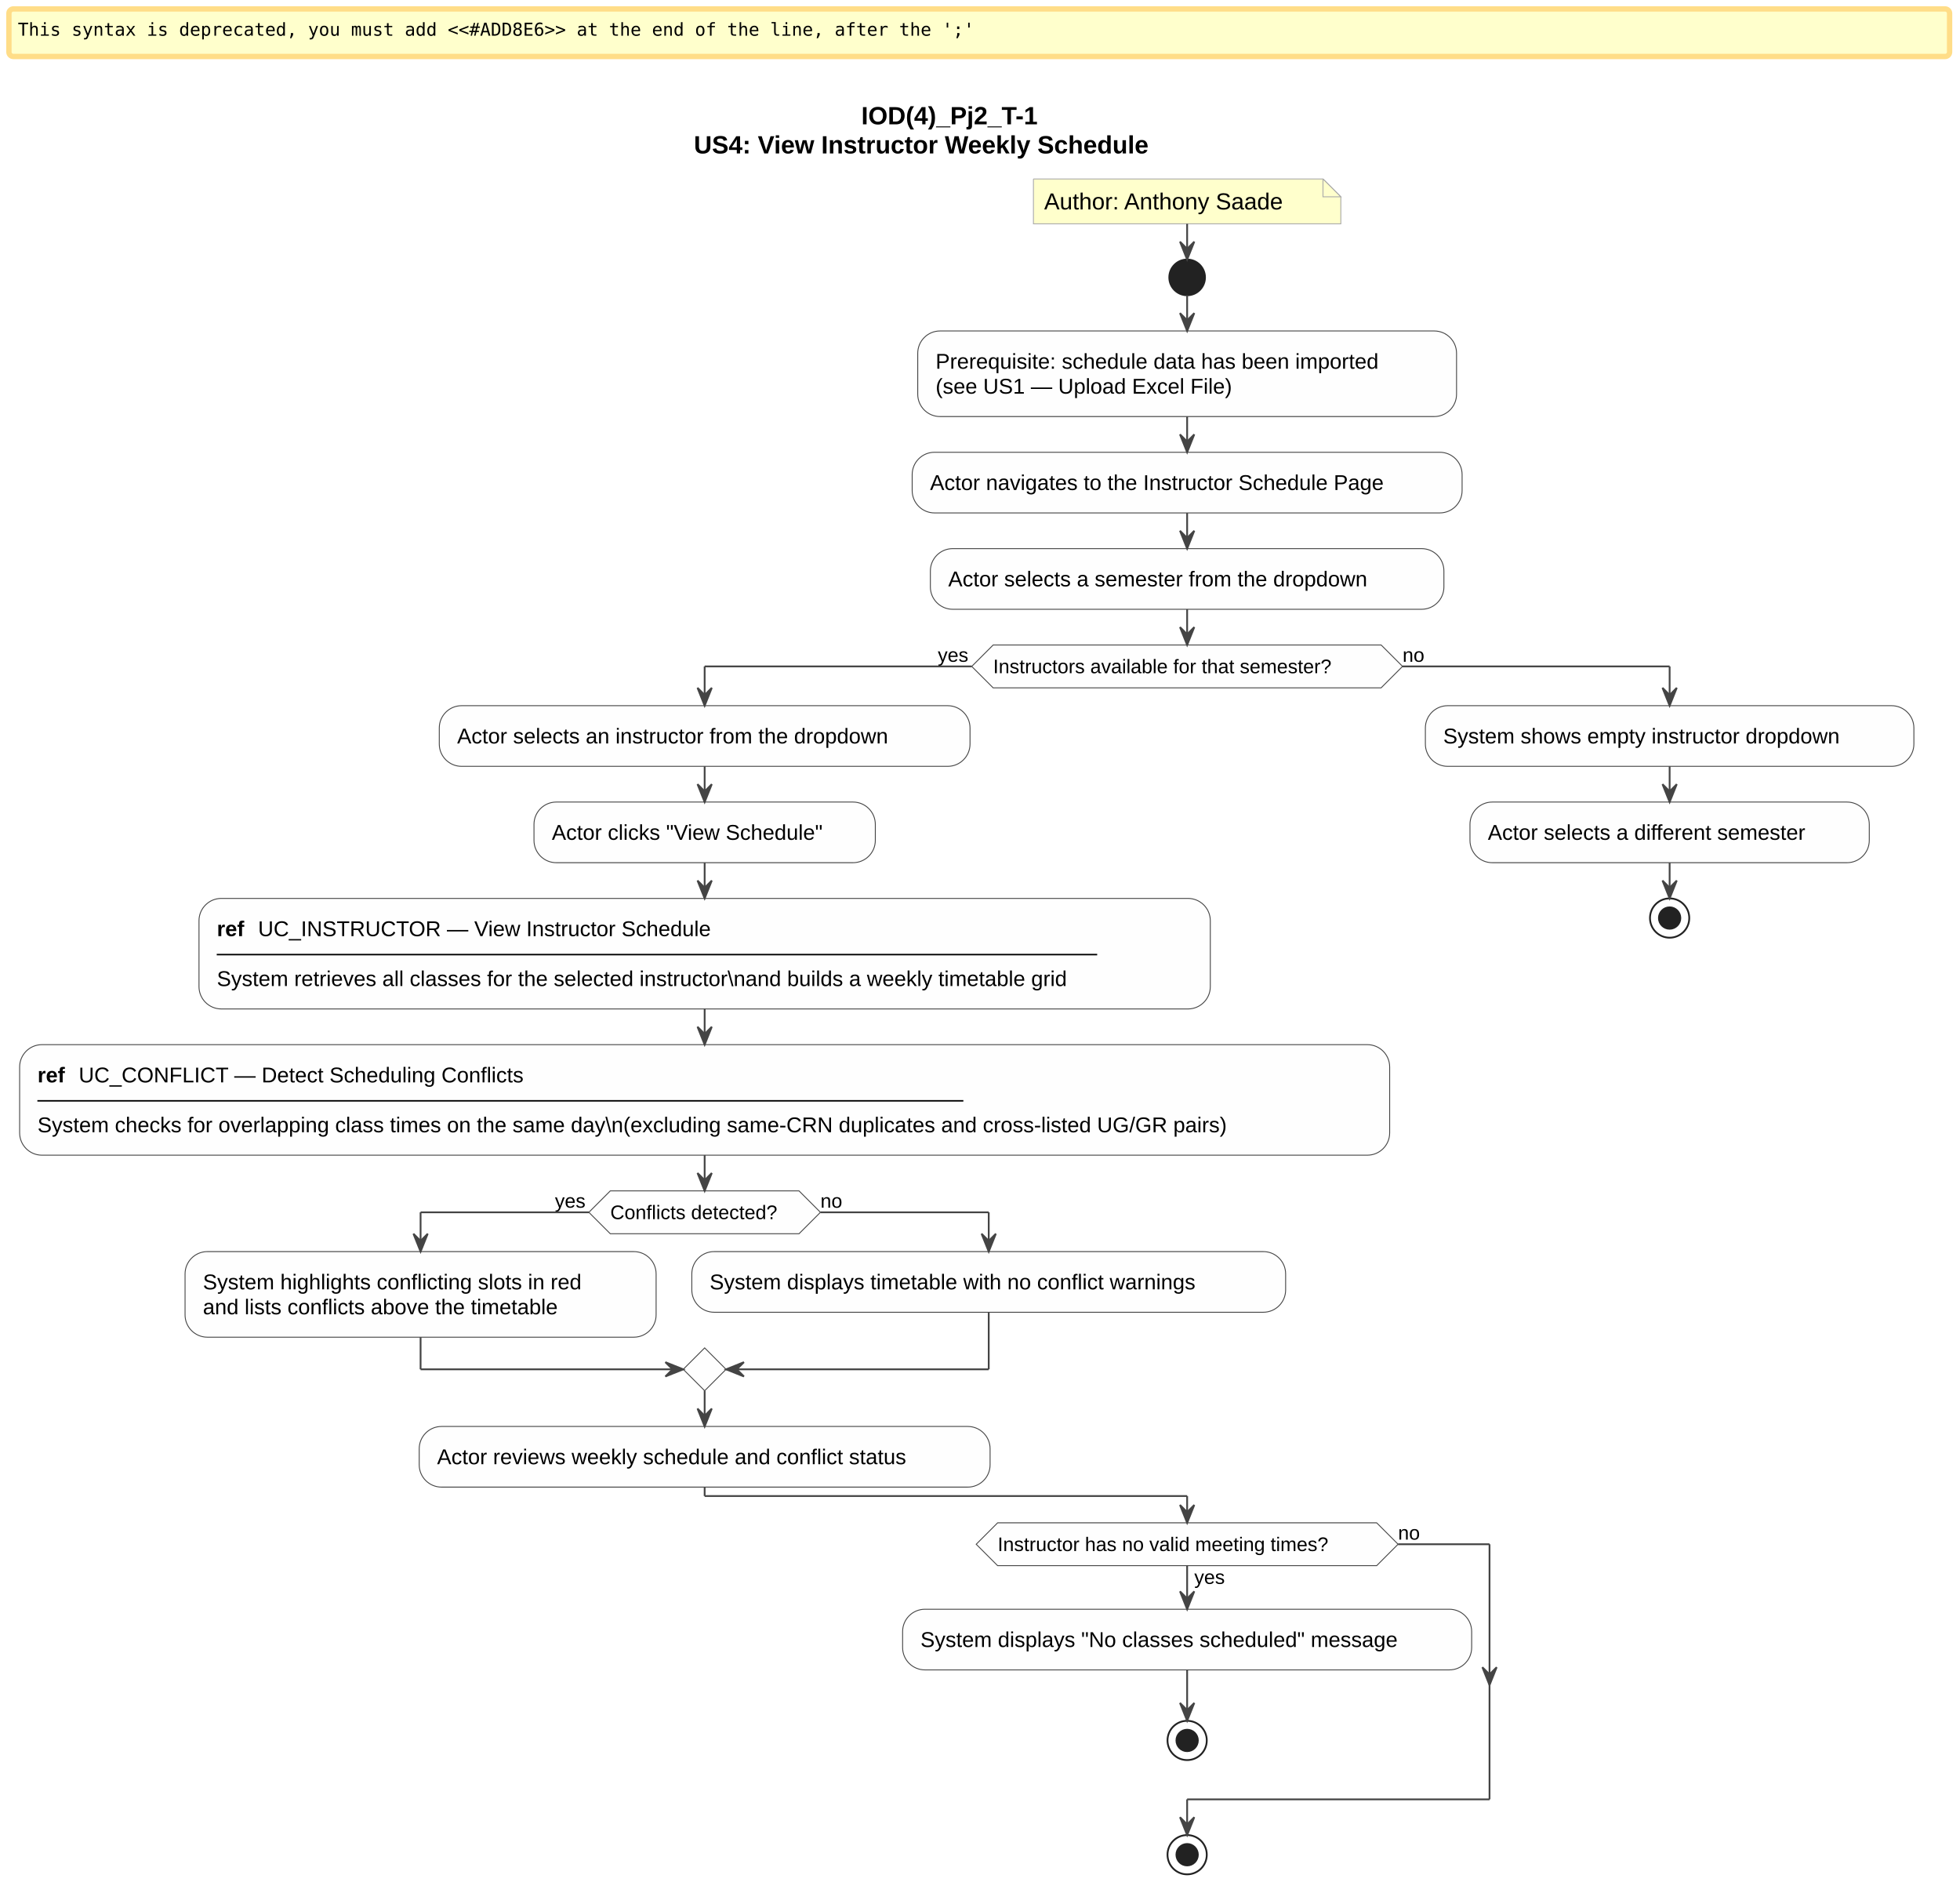
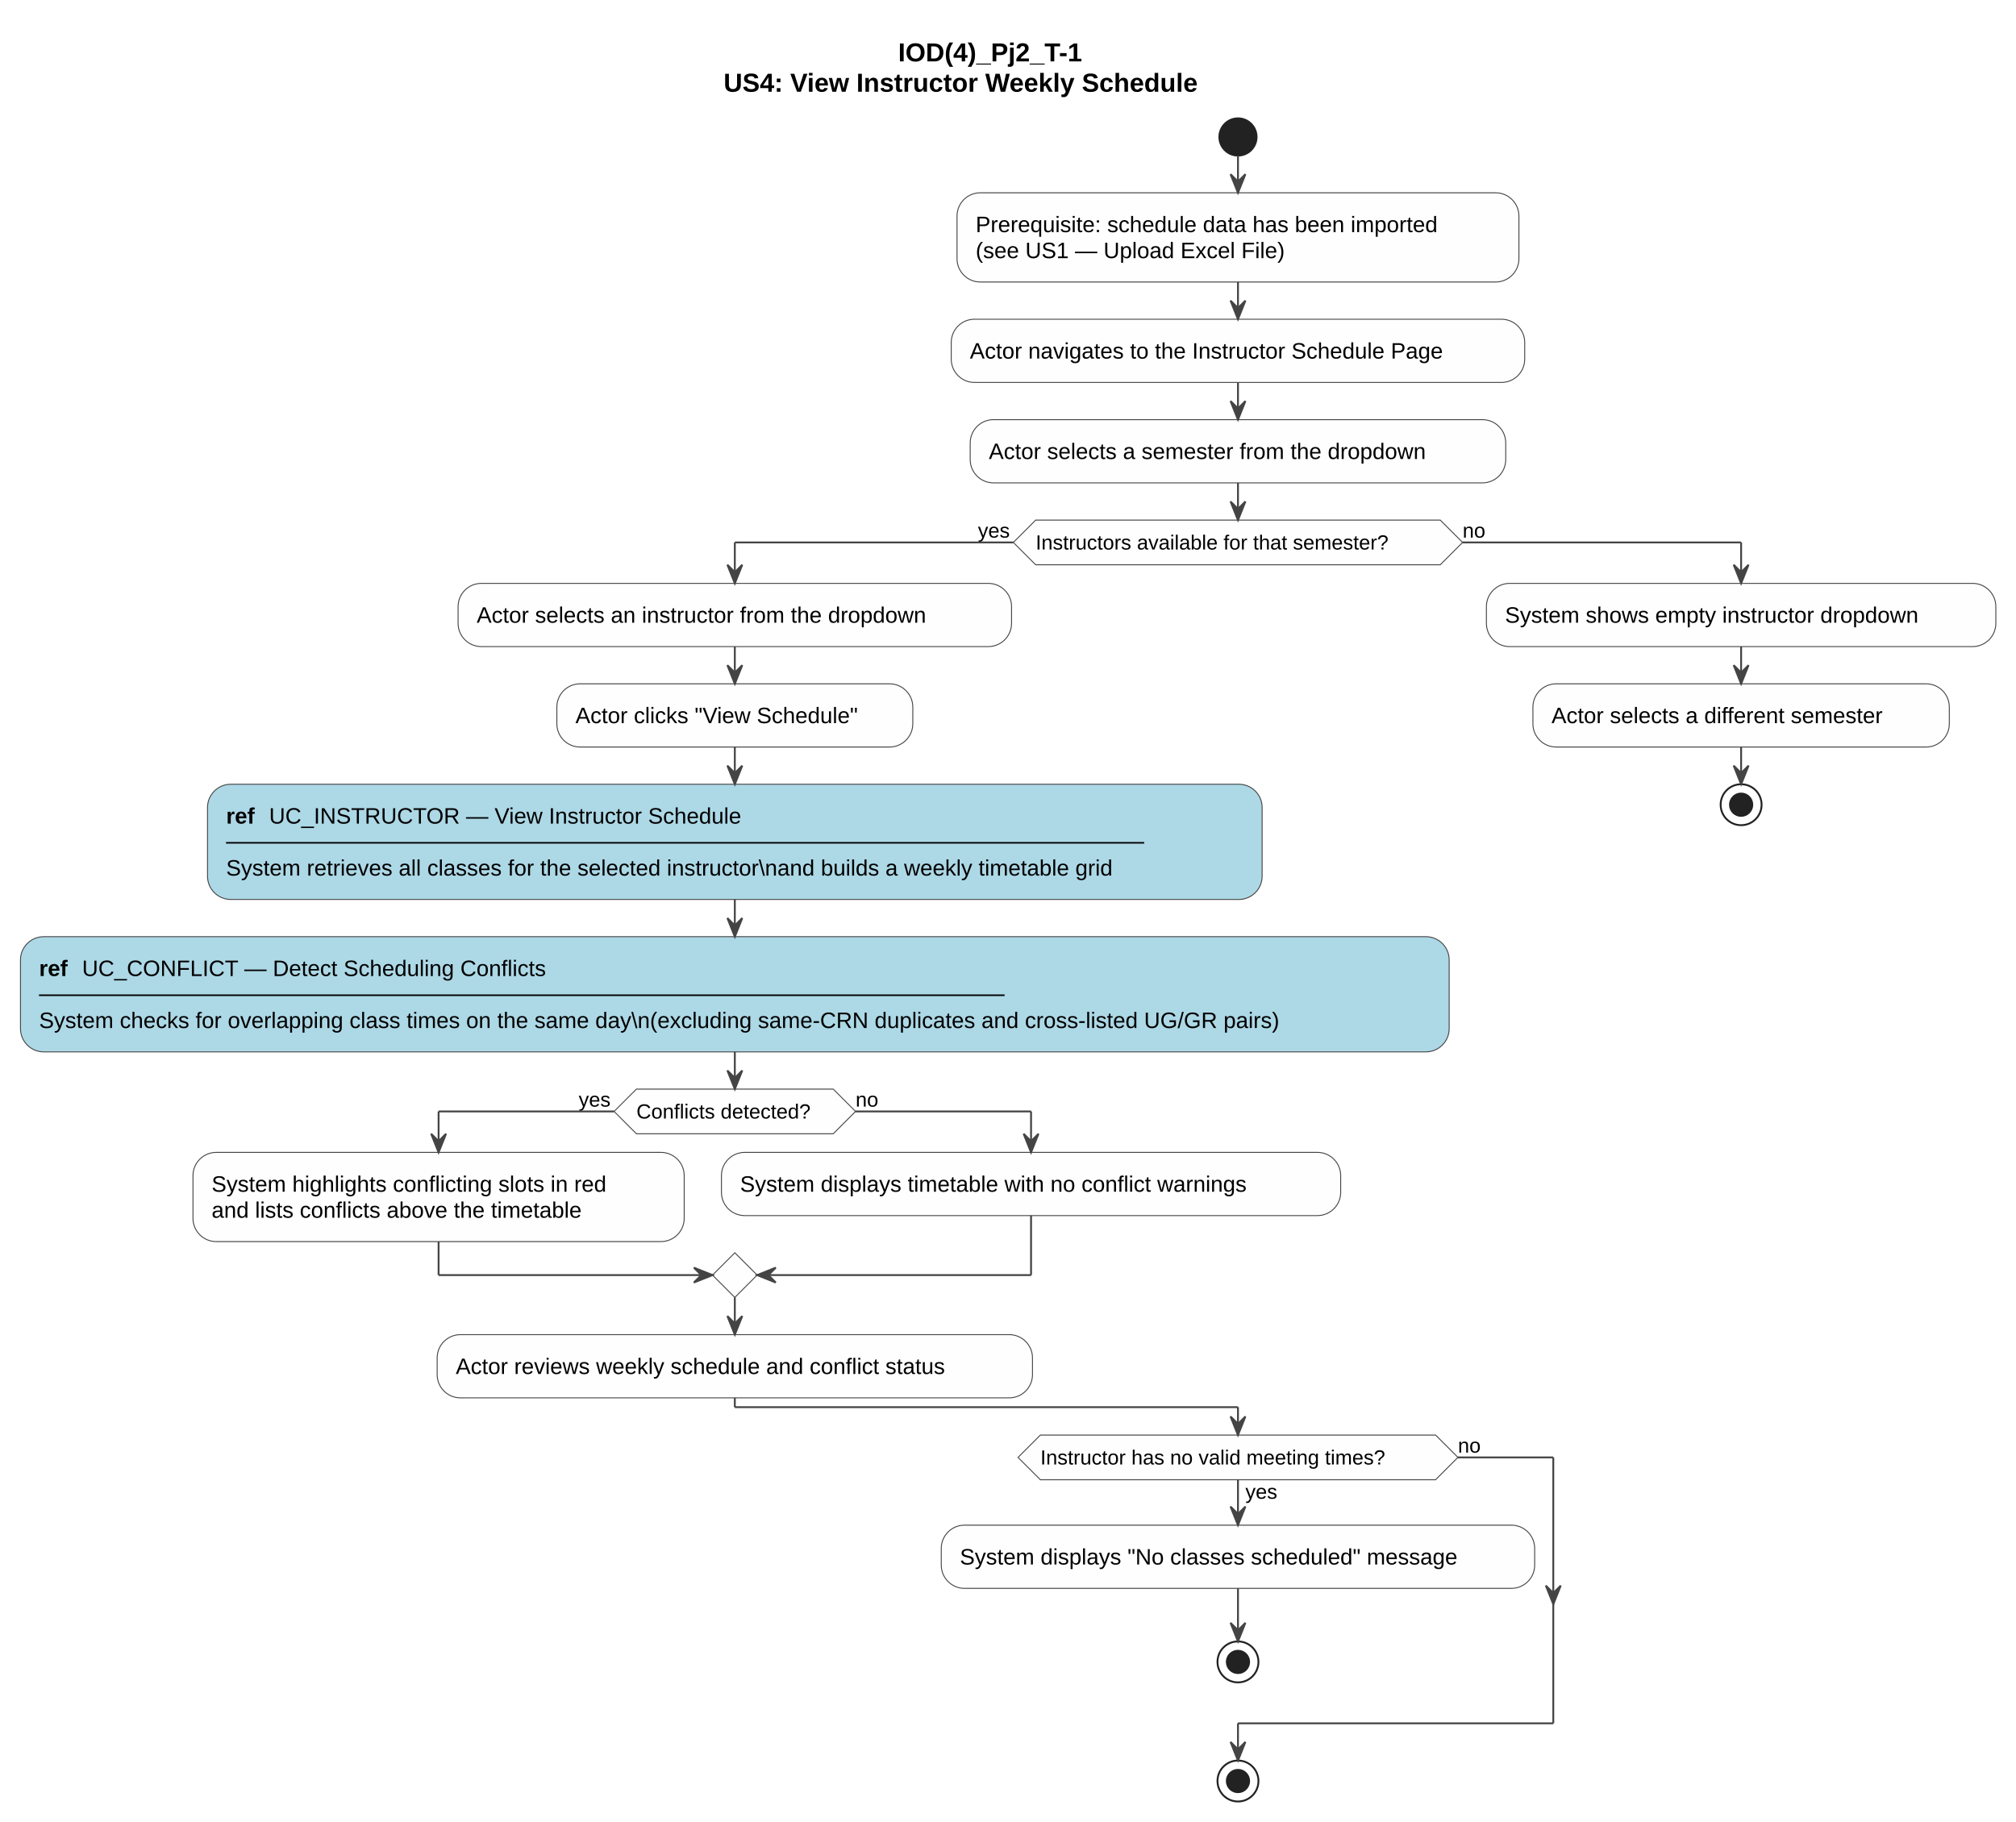
- <svg xmlns="http://www.w3.org/2000/svg" contentStyleType="text/css" data-diagram-type="ACTIVITY" height="1060px" preserveAspectRatio="none" style="width:1098px;height:1060px;background:#FFFFFF;" version="1.1" viewBox="0 0 1098 1060" width="1098px" zoomAndPan="magnify">
+ <svg xmlns="http://www.w3.org/2000/svg" contentStyleType="text/css" height="979px" preserveAspectRatio="none" style="width:1083px;height:979px;background:#FFFFFF;" version="1.1" viewBox="0 0 1083 979" width="1083px" zoomAndPan="magnify">
  <defs />
  <g>
-     <rect fill="#FFFFCC" height="26.641" rx="2.5" ry="2.5" style="stroke:#FFDD88;stroke-width:3;" width="1087.168" x="5" y="5" />
-     <text fill="#000000" font-family="monospace" font-size="10" lengthAdjust="spacing" textLength="535.825" x="10" y="20">This syntax is deprecated, you must add &lt;&lt;#ADD8E6&gt;&gt; at the end of the line, after the ';'</text>
-     <g class="title" data-source-line="11">
-       <text fill="#000000" font-family="Arial" font-size="14" font-weight="bold" lengthAdjust="spacing" textLength="115.172" x="482.498" y="69.636">IOD(4)_Pj2_T-1</text>
-       <text fill="#000000" font-family="Arial" font-size="14" font-weight="bold" lengthAdjust="spacing" textLength="302.729" x="388.719" y="85.933">US4: View Instructor Weekly Schedule</text>
-     </g>
-     <path d="M578.94,100.234 L578.94,125.367 L751.142,125.367 L751.142,110.234 L741.142,100.234 L578.94,100.234" fill="#FFFFCC" style="stroke:#AAAAAA;stroke-width:0.5;" />
-     <path d="M741.142,100.234 L741.142,110.234 L751.142,110.234 L741.142,100.234" fill="#FFFFCC" style="stroke:#AAAAAA;stroke-width:0.5;" />
-     <text fill="#000000" font-family="Arial" font-size="13" lengthAdjust="spacing" textLength="151.201" x="584.94" y="117.301">Author: Anthony Saade</text>
-     <ellipse cx="665.041" cy="155.367" fill="#222222" rx="10" ry="10" style="stroke:#222222;stroke-width:1;" />
-     <rect fill="#FEFEFE" height="47.938" rx="12.5" ry="12.5" style="stroke:#444444;stroke-width:0.5;" width="301.842" x="514.12" y="185.367" />
-     <text fill="#000000" font-family="Arial" font-size="12" lengthAdjust="spacing" textLength="281.842" x="524.12" y="206.506">Prerequisite: schedule data has been imported</text>
-     <text fill="#000000" font-family="Arial" font-size="12" lengthAdjust="spacing" textLength="180.486" x="524.12" y="220.475">(see US1 — Upload Excel File)</text>
-     <rect fill="#FEFEFE" height="33.969" rx="12.5" ry="12.5" style="stroke:#444444;stroke-width:0.5;" width="308.07" x="511.006" y="253.305" />
-     <text fill="#000000" font-family="Arial" font-size="12" lengthAdjust="spacing" textLength="288.07" x="521.006" y="274.443">Actor navigates to the Instructor Schedule Page</text>
-     <rect fill="#FEFEFE" height="33.969" rx="12.5" ry="12.5" style="stroke:#444444;stroke-width:0.5;" width="287.685" x="521.198" y="307.273" />
-     <text fill="#000000" font-family="Arial" font-size="12" lengthAdjust="spacing" textLength="267.685" x="531.198" y="328.412">Actor selects a semester from the dropdown</text>
-     <polygon fill="#FEFEFE" points="556.365,361.242,773.717,361.242,785.717,373.242,773.717,385.242,556.365,385.242,544.365,373.242,556.365,361.242" style="stroke:#444444;stroke-width:0.5;" />
-     <text fill="#000000" font-family="Arial" font-size="11" lengthAdjust="spacing" textLength="217.352" x="556.365" y="377.05">Instructors available for that semester?</text>
-     <text fill="#000000" font-family="Arial" font-size="11" lengthAdjust="spacing" textLength="19.008" x="525.357" y="370.648">yes</text>
-     <text fill="#000000" font-family="Arial" font-size="11" lengthAdjust="spacing" textLength="13.702" x="785.717" y="370.648">no</text>
-     <rect fill="#FEFEFE" height="33.969" rx="12.5" ry="12.5" style="stroke:#444444;stroke-width:0.5;" width="297.324" x="246.087" y="395.242" />
-     <text fill="#000000" font-family="Arial" font-size="12" lengthAdjust="spacing" textLength="277.324" x="256.087" y="416.381">Actor selects an instructor from the dropdown</text>
-     <rect fill="#FEFEFE" height="33.969" rx="12.5" ry="12.5" style="stroke:#444444;stroke-width:0.5;" width="191.217" x="299.141" y="449.211" />
-     <text fill="#000000" font-family="Arial" font-size="12" lengthAdjust="spacing" textLength="171.217" x="309.141" y="470.35">Actor clicks "View Schedule"</text>
-     <rect fill="#FEFEFE" height="61.906" rx="12.5" ry="12.5" style="stroke:#444444;stroke-width:0.5;" width="566.545" x="111.477" y="503.18" />
-     <text fill="#000000" font-family="Arial" font-size="12" font-weight="bold" lengthAdjust="spacing" textLength="19.277" x="121.477" y="524.318">ref</text>
-     <text fill="#000000" font-family="Arial" font-size="12" lengthAdjust="spacing" textLength="270.598" x="144.568" y="524.318">UC_INSTRUCTOR — View Instructor Schedule</text>
-     <text fill="#000000" font-family="Arial" font-size="12" lengthAdjust="spacing" textLength="419.027" x="121.477" y="538.287">──────────────────────────────────────────────────────────</text>
-     <text fill="#000000" font-family="Arial" font-size="12" lengthAdjust="spacing" textLength="546.545" x="121.477" y="552.256">System retrieves all classes for the selected instructor\nand builds a weekly timetable grid</text>
-     <rect fill="#FEFEFE" height="61.906" rx="12.5" ry="12.5" style="stroke:#444444;stroke-width:0.5;" width="767.498" x="11" y="585.086" />
-     <text fill="#000000" font-family="Arial" font-size="12" font-weight="bold" lengthAdjust="spacing" textLength="19.277" x="21" y="606.225">ref</text>
-     <text fill="#000000" font-family="Arial" font-size="12" lengthAdjust="spacing" textLength="268.16" x="44.092" y="606.225">UC_CONFLICT — Detect Scheduling Conflicts</text>
-     <text fill="#000000" font-family="Arial" font-size="12" lengthAdjust="spacing" textLength="440.701" x="21" y="620.193">─────────────────────────────────────────────────────────────</text>
-     <text fill="#000000" font-family="Arial" font-size="12" lengthAdjust="spacing" textLength="747.498" x="21" y="634.162">System checks for overlapping class times on the same day\n(excluding same-CRN duplicates and cross-listed UG/GR pairs)</text>
-     <polygon fill="#FEFEFE" points="341.881,666.992,447.617,666.992,459.617,678.992,447.617,690.992,341.881,690.992,329.881,678.992,341.881,666.992" style="stroke:#444444;stroke-width:0.5;" />
-     <text fill="#000000" font-family="Arial" font-size="11" lengthAdjust="spacing" textLength="105.735" x="341.881" y="682.8">Conflicts detected?</text>
-     <text fill="#000000" font-family="Arial" font-size="11" lengthAdjust="spacing" textLength="19.008" x="310.873" y="676.398">yes</text>
-     <text fill="#000000" font-family="Arial" font-size="11" lengthAdjust="spacing" textLength="13.702" x="459.617" y="676.398">no</text>
-     <rect fill="#FEFEFE" height="47.938" rx="12.5" ry="12.5" style="stroke:#444444;stroke-width:0.5;" width="263.885" x="103.67" y="700.992" />
-     <text fill="#000000" font-family="Arial" font-size="12" lengthAdjust="spacing" textLength="243.885" x="113.67" y="722.131">System highlights conflicting slots in red</text>
-     <text fill="#000000" font-family="Arial" font-size="12" lengthAdjust="spacing" textLength="229.512" x="113.67" y="736.1">and lists conflicts above the timetable</text>
-     <rect fill="#FEFEFE" height="33.969" rx="12.5" ry="12.5" style="stroke:#444444;stroke-width:0.5;" width="332.662" x="387.555" y="700.992" />
-     <text fill="#000000" font-family="Arial" font-size="12" lengthAdjust="spacing" textLength="312.662" x="397.555" y="722.131">System displays timetable with no conflict warnings</text>
-     <polygon fill="#FEFEFE" points="394.749,754.93,406.749,766.93,394.749,778.93,382.749,766.93,394.749,754.93" style="stroke:#444444;stroke-width:0.5;" />
-     <rect fill="#FEFEFE" height="33.969" rx="12.5" ry="12.5" style="stroke:#444444;stroke-width:0.5;" width="319.807" x="234.846" y="798.93" />
-     <text fill="#000000" font-family="Arial" font-size="12" lengthAdjust="spacing" textLength="299.807" x="244.846" y="820.068">Actor reviews weekly schedule and conflict status</text>
-     <rect fill="#FEFEFE" height="33.969" rx="12.5" ry="12.5" style="stroke:#444444;stroke-width:0.5;" width="273.67" x="798.498" y="395.242" />
-     <text fill="#000000" font-family="Arial" font-size="12" lengthAdjust="spacing" textLength="253.67" x="808.498" y="416.381">System shows empty instructor dropdown</text>
-     <rect fill="#FEFEFE" height="33.969" rx="12.5" ry="12.5" style="stroke:#444444;stroke-width:0.5;" width="223.695" x="823.485" y="449.211" />
-     <text fill="#000000" font-family="Arial" font-size="12" lengthAdjust="spacing" textLength="203.695" x="833.485" y="470.35">Actor selects a different semester</text>
-     <ellipse cx="935.333" cy="514.18" fill="none" rx="11" ry="11" style="stroke:#222222;stroke-width:1;" />
-     <ellipse cx="935.333" cy="514.18" fill="#222222" rx="6" ry="6" style="stroke:#222222;stroke-width:1;" />
-     <rect fill="#FEFEFE" height="33.969" rx="12.5" ry="12.5" style="stroke:#444444;stroke-width:0.5;" width="318.787" x="505.647" y="901.301" />
-     <text fill="#000000" font-family="Arial" font-size="12" lengthAdjust="spacing" textLength="298.787" x="515.648" y="922.439">System displays "No classes scheduled" message</text>
-     <ellipse cx="665.041" cy="974.785" fill="none" rx="11" ry="11" style="stroke:#222222;stroke-width:1;" />
-     <ellipse cx="665.041" cy="974.785" fill="#222222" rx="6" ry="6" style="stroke:#222222;stroke-width:1;" />
-     <polygon fill="#FEFEFE" points="558.873,852.898,771.209,852.898,783.209,864.898,771.209,876.898,558.873,876.898,546.873,864.898,558.873,852.898" style="stroke:#444444;stroke-width:0.5;" />
-     <text fill="#000000" font-family="Arial" font-size="11" lengthAdjust="spacing" textLength="19.008" x="669.041" y="887.109">yes</text>
-     <text fill="#000000" font-family="Arial" font-size="11" lengthAdjust="spacing" textLength="212.335" x="558.873" y="868.707">Instructor has no valid meeting times?</text>
-     <text fill="#000000" font-family="Arial" font-size="11" lengthAdjust="spacing" textLength="13.702" x="783.209" y="862.304">no</text>
-     <ellipse cx="665.041" cy="1038.785" fill="none" rx="11" ry="11" style="stroke:#222222;stroke-width:1;" />
-     <ellipse cx="665.041" cy="1038.785" fill="#222222" rx="6" ry="6" style="stroke:#222222;stroke-width:1;" />
-     <line style="stroke:#444444;stroke-width:1;" x1="665.041" x2="665.041" y1="125.367" y2="145.367" />
-     <polygon fill="#444444" points="661.041,135.367,665.041,145.367,669.041,135.367,665.041,139.367" style="stroke:#444444;stroke-width:1;" />
-     <line style="stroke:#444444;stroke-width:1;" x1="665.041" x2="665.041" y1="165.367" y2="185.367" />
-     <polygon fill="#444444" points="661.041,175.367,665.041,185.367,669.041,175.367,665.041,179.367" style="stroke:#444444;stroke-width:1;" />
-     <line style="stroke:#444444;stroke-width:1;" x1="665.041" x2="665.041" y1="233.305" y2="253.305" />
-     <polygon fill="#444444" points="661.041,243.305,665.041,253.305,669.041,243.305,665.041,247.305" style="stroke:#444444;stroke-width:1;" />
-     <line style="stroke:#444444;stroke-width:1;" x1="665.041" x2="665.041" y1="287.273" y2="307.273" />
-     <polygon fill="#444444" points="661.041,297.273,665.041,307.273,669.041,297.273,665.041,301.273" style="stroke:#444444;stroke-width:1;" />
-     <line style="stroke:#444444;stroke-width:1;" x1="394.749" x2="394.749" y1="429.211" y2="449.211" />
-     <polygon fill="#444444" points="390.749,439.211,394.749,449.211,398.749,439.211,394.749,443.211" style="stroke:#444444;stroke-width:1;" />
-     <line style="stroke:#444444;stroke-width:1;" x1="394.749" x2="394.749" y1="483.18" y2="503.18" />
-     <polygon fill="#444444" points="390.749,493.18,394.749,503.18,398.749,493.18,394.749,497.18" style="stroke:#444444;stroke-width:1;" />
-     <line style="stroke:#444444;stroke-width:1;" x1="394.749" x2="394.749" y1="565.086" y2="585.086" />
-     <polygon fill="#444444" points="390.749,575.086,394.749,585.086,398.749,575.086,394.749,579.086" style="stroke:#444444;stroke-width:1;" />
-     <line style="stroke:#444444;stroke-width:1;" x1="329.881" x2="235.612" y1="678.992" y2="678.992" />
-     <line style="stroke:#444444;stroke-width:1;" x1="235.612" x2="235.612" y1="678.992" y2="700.992" />
-     <polygon fill="#444444" points="231.612,690.992,235.612,700.992,239.612,690.992,235.612,694.992" style="stroke:#444444;stroke-width:1;" />
-     <line style="stroke:#444444;stroke-width:1;" x1="459.617" x2="553.886" y1="678.992" y2="678.992" />
-     <line style="stroke:#444444;stroke-width:1;" x1="553.886" x2="553.886" y1="678.992" y2="700.992" />
-     <polygon fill="#444444" points="549.886,690.992,553.886,700.992,557.886,690.992,553.886,694.992" style="stroke:#444444;stroke-width:1;" />
-     <line style="stroke:#444444;stroke-width:1;" x1="235.612" x2="235.612" y1="748.93" y2="766.93" />
-     <line style="stroke:#444444;stroke-width:1;" x1="235.612" x2="382.749" y1="766.93" y2="766.93" />
-     <polygon fill="#444444" points="372.749,762.93,382.749,766.93,372.749,770.93,376.749,766.93" style="stroke:#444444;stroke-width:1;" />
-     <line style="stroke:#444444;stroke-width:1;" x1="553.886" x2="553.886" y1="734.961" y2="766.93" />
-     <line style="stroke:#444444;stroke-width:1;" x1="553.886" x2="406.749" y1="766.93" y2="766.93" />
-     <polygon fill="#444444" points="416.749,762.93,406.749,766.93,416.749,770.93,412.749,766.93" style="stroke:#444444;stroke-width:1;" />
-     <line style="stroke:#444444;stroke-width:1;" x1="394.749" x2="394.749" y1="646.992" y2="666.992" />
-     <polygon fill="#444444" points="390.749,656.992,394.749,666.992,398.749,656.992,394.749,660.992" style="stroke:#444444;stroke-width:1;" />
-     <line style="stroke:#444444;stroke-width:1;" x1="394.749" x2="394.749" y1="778.93" y2="798.93" />
-     <polygon fill="#444444" points="390.749,788.93,394.749,798.93,398.749,788.93,394.749,792.93" style="stroke:#444444;stroke-width:1;" />
-     <line style="stroke:#444444;stroke-width:1;" x1="935.333" x2="935.333" y1="429.211" y2="449.211" />
-     <polygon fill="#444444" points="931.333,439.211,935.333,449.211,939.333,439.211,935.333,443.211" style="stroke:#444444;stroke-width:1;" />
-     <line style="stroke:#444444;stroke-width:1;" x1="935.333" x2="935.333" y1="483.18" y2="503.18" />
-     <polygon fill="#444444" points="931.333,493.18,935.333,503.18,939.333,493.18,935.333,497.18" style="stroke:#444444;stroke-width:1;" />
-     <line style="stroke:#444444;stroke-width:1;" x1="544.365" x2="394.749" y1="373.242" y2="373.242" />
-     <line style="stroke:#444444;stroke-width:1;" x1="394.749" x2="394.749" y1="373.242" y2="395.242" />
-     <polygon fill="#444444" points="390.749,385.242,394.749,395.242,398.749,385.242,394.749,389.242" style="stroke:#444444;stroke-width:1;" />
-     <line style="stroke:#444444;stroke-width:1;" x1="785.717" x2="935.333" y1="373.242" y2="373.242" />
-     <line style="stroke:#444444;stroke-width:1;" x1="935.333" x2="935.333" y1="373.242" y2="395.242" />
-     <polygon fill="#444444" points="931.333,385.242,935.333,395.242,939.333,385.242,935.333,389.242" style="stroke:#444444;stroke-width:1;" />
-     <line style="stroke:#444444;stroke-width:1;" x1="394.749" x2="394.749" y1="832.898" y2="837.898" />
-     <line style="stroke:#444444;stroke-width:1;" x1="394.749" x2="665.041" y1="837.898" y2="837.898" />
-     <line style="stroke:#444444;stroke-width:1;" x1="665.041" x2="665.041" y1="837.898" y2="852.898" />
-     <polygon fill="#444444" points="661.041,842.898,665.041,852.898,669.041,842.898,665.041,846.898" style="stroke:#444444;stroke-width:1;" />
-     <line style="stroke:#444444;stroke-width:1;" x1="665.041" x2="665.041" y1="341.242" y2="361.242" />
-     <polygon fill="#444444" points="661.041,351.242,665.041,361.242,669.041,351.242,665.041,355.242" style="stroke:#444444;stroke-width:1;" />
-     <line style="stroke:#444444;stroke-width:1;" x1="665.041" x2="665.041" y1="935.269" y2="963.785" />
-     <polygon fill="#444444" points="661.041,953.785,665.041,963.785,669.041,953.785,665.041,957.785" style="stroke:#444444;stroke-width:1;" />
-     <line style="stroke:#444444;stroke-width:1;" x1="665.041" x2="665.041" y1="876.898" y2="901.301" />
-     <polygon fill="#444444" points="661.041,891.301,665.041,901.301,669.041,891.301,665.041,895.301" style="stroke:#444444;stroke-width:1;" />
-     <line style="stroke:#444444;stroke-width:1;" x1="783.209" x2="834.435" y1="864.898" y2="864.898" />
-     <polygon fill="#444444" points="830.435,933.785,834.435,943.785,838.435,933.785,834.435,937.785" style="stroke:#444444;stroke-width:1;" />
-     <line style="stroke:#444444;stroke-width:1;" x1="834.435" x2="834.435" y1="864.898" y2="1007.785" />
-     <line style="stroke:#444444;stroke-width:1;" x1="834.435" x2="665.041" y1="1007.785" y2="1007.785" />
-     <line style="stroke:#444444;stroke-width:1;" x1="665.041" x2="665.041" y1="1007.785" y2="1027.785" />
-     <polygon fill="#444444" points="661.041,1017.785,665.041,1027.785,669.041,1017.785,665.041,1021.785" style="stroke:#444444;stroke-width:1;" />
+     <text fill="#000000" font-family="Arial" font-size="14" font-weight="bold" lengthAdjust="spacing" textLength="115.172" x="482.498" y="32.995">IOD(4)_Pj2_T-1</text>
+     <text fill="#000000" font-family="Arial" font-size="14" font-weight="bold" lengthAdjust="spacing" textLength="302.729" x="388.719" y="49.292">US4: View Instructor Weekly Schedule</text>
+     <ellipse cx="665.041" cy="73.594" fill="#222222" rx="10" ry="10" style="stroke:#222222;stroke-width:1;" />
+     <rect fill="#FEFEFE" height="47.938" rx="12.5" ry="12.5" style="stroke:#444444;stroke-width:0.5;" width="301.842" x="514.12" y="103.594" />
+     <text fill="#000000" font-family="Arial" font-size="12" lengthAdjust="spacing" textLength="281.842" x="524.12" y="124.732">Prerequisite: schedule data has been imported</text>
+     <text fill="#000000" font-family="Arial" font-size="12" lengthAdjust="spacing" textLength="180.486" x="524.12" y="138.701">(see US1 — Upload Excel File)</text>
+     <rect fill="#FEFEFE" height="33.969" rx="12.5" ry="12.5" style="stroke:#444444;stroke-width:0.5;" width="308.07" x="511.006" y="171.531" />
+     <text fill="#000000" font-family="Arial" font-size="12" lengthAdjust="spacing" textLength="288.07" x="521.006" y="192.67">Actor navigates to the Instructor Schedule Page</text>
+     <rect fill="#FEFEFE" height="33.969" rx="12.5" ry="12.5" style="stroke:#444444;stroke-width:0.5;" width="287.685" x="521.198" y="225.5" />
+     <text fill="#000000" font-family="Arial" font-size="12" lengthAdjust="spacing" textLength="267.685" x="531.198" y="246.639">Actor selects a semester from the dropdown</text>
+     <polygon fill="#FEFEFE" points="556.365,279.469,773.717,279.469,785.717,291.469,773.717,303.469,556.365,303.469,544.365,291.469,556.365,279.469" style="stroke:#444444;stroke-width:0.5;" />
+     <text fill="#000000" font-family="Arial" font-size="11" lengthAdjust="spacing" textLength="217.352" x="556.365" y="295.277">Instructors available for that semester?</text>
+     <text fill="#000000" font-family="Arial" font-size="11" lengthAdjust="spacing" textLength="19.008" x="525.357" y="288.875">yes</text>
+     <text fill="#000000" font-family="Arial" font-size="11" lengthAdjust="spacing" textLength="13.702" x="785.717" y="288.875">no</text>
+     <rect fill="#FEFEFE" height="33.969" rx="12.5" ry="12.5" style="stroke:#444444;stroke-width:0.5;" width="297.324" x="246.087" y="313.469" />
+     <text fill="#000000" font-family="Arial" font-size="12" lengthAdjust="spacing" textLength="277.324" x="256.087" y="334.607">Actor selects an instructor from the dropdown</text>
+     <rect fill="#FEFEFE" height="33.969" rx="12.5" ry="12.5" style="stroke:#444444;stroke-width:0.5;" width="191.217" x="299.141" y="367.438" />
+     <text fill="#000000" font-family="Arial" font-size="12" lengthAdjust="spacing" textLength="171.217" x="309.141" y="388.576">Actor clicks "View Schedule"</text>
+     <rect fill="#ADD8E6" height="61.906" rx="12.5" ry="12.5" style="stroke:#444444;stroke-width:0.5;" width="566.545" x="111.477" y="421.406" />
+     <text fill="#000000" font-family="Arial" font-size="12" font-weight="bold" lengthAdjust="spacing" textLength="19.277" x="121.477" y="442.545">ref</text>
+     <text fill="#000000" font-family="Arial" font-size="12" lengthAdjust="spacing" textLength="270.598" x="144.568" y="442.545">UC_INSTRUCTOR — View Instructor Schedule</text>
+     <text fill="#000000" font-family="Arial" font-size="12" lengthAdjust="spacing" textLength="419.027" x="121.477" y="456.514">──────────────────────────────────────────────────────────</text>
+     <text fill="#000000" font-family="Arial" font-size="12" lengthAdjust="spacing" textLength="546.545" x="121.477" y="470.482">System retrieves all classes for the selected instructor\nand builds a weekly timetable grid</text>
+     <rect fill="#ADD8E6" height="61.906" rx="12.5" ry="12.5" style="stroke:#444444;stroke-width:0.5;" width="767.498" x="11" y="503.312" />
+     <text fill="#000000" font-family="Arial" font-size="12" font-weight="bold" lengthAdjust="spacing" textLength="19.277" x="21" y="524.451">ref</text>
+     <text fill="#000000" font-family="Arial" font-size="12" lengthAdjust="spacing" textLength="268.16" x="44.092" y="524.451">UC_CONFLICT — Detect Scheduling Conflicts</text>
+     <text fill="#000000" font-family="Arial" font-size="12" lengthAdjust="spacing" textLength="440.701" x="21" y="538.42">─────────────────────────────────────────────────────────────</text>
+     <text fill="#000000" font-family="Arial" font-size="12" lengthAdjust="spacing" textLength="747.498" x="21" y="552.389">System checks for overlapping class times on the same day\n(excluding same-CRN duplicates and cross-listed UG/GR pairs)</text>
+     <polygon fill="#FEFEFE" points="341.881,585.219,447.617,585.219,459.617,597.219,447.617,609.219,341.881,609.219,329.881,597.219,341.881,585.219" style="stroke:#444444;stroke-width:0.5;" />
+     <text fill="#000000" font-family="Arial" font-size="11" lengthAdjust="spacing" textLength="105.735" x="341.881" y="601.027">Conflicts detected?</text>
+     <text fill="#000000" font-family="Arial" font-size="11" lengthAdjust="spacing" textLength="19.008" x="310.873" y="594.625">yes</text>
+     <text fill="#000000" font-family="Arial" font-size="11" lengthAdjust="spacing" textLength="13.702" x="459.617" y="594.625">no</text>
+     <rect fill="#FEFEFE" height="47.938" rx="12.5" ry="12.5" style="stroke:#444444;stroke-width:0.5;" width="263.885" x="103.67" y="619.219" />
+     <text fill="#000000" font-family="Arial" font-size="12" lengthAdjust="spacing" textLength="243.885" x="113.67" y="640.357">System highlights conflicting slots in red</text>
+     <text fill="#000000" font-family="Arial" font-size="12" lengthAdjust="spacing" textLength="229.512" x="113.67" y="654.326">and lists conflicts above the timetable</text>
+     <rect fill="#FEFEFE" height="33.969" rx="12.5" ry="12.5" style="stroke:#444444;stroke-width:0.5;" width="332.662" x="387.555" y="619.219" />
+     <text fill="#000000" font-family="Arial" font-size="12" lengthAdjust="spacing" textLength="312.662" x="397.555" y="640.357">System displays timetable with no conflict warnings</text>
+     <polygon fill="#FEFEFE" points="394.749,673.156,406.749,685.156,394.749,697.156,382.749,685.156,394.749,673.156" style="stroke:#444444;stroke-width:0.5;" />
+     <rect fill="#FEFEFE" height="33.969" rx="12.5" ry="12.5" style="stroke:#444444;stroke-width:0.5;" width="319.807" x="234.846" y="717.156" />
+     <text fill="#000000" font-family="Arial" font-size="12" lengthAdjust="spacing" textLength="299.807" x="244.846" y="738.295">Actor reviews weekly schedule and conflict status</text>
+     <rect fill="#FEFEFE" height="33.969" rx="12.5" ry="12.5" style="stroke:#444444;stroke-width:0.5;" width="273.67" x="798.498" y="313.469" />
+     <text fill="#000000" font-family="Arial" font-size="12" lengthAdjust="spacing" textLength="253.67" x="808.498" y="334.607">System shows empty instructor dropdown</text>
+     <rect fill="#FEFEFE" height="33.969" rx="12.5" ry="12.5" style="stroke:#444444;stroke-width:0.5;" width="223.695" x="823.485" y="367.438" />
+     <text fill="#000000" font-family="Arial" font-size="12" lengthAdjust="spacing" textLength="203.695" x="833.485" y="388.576">Actor selects a different semester</text>
+     <ellipse cx="935.333" cy="432.406" fill="none" rx="11" ry="11" style="stroke:#222222;stroke-width:1;" />
+     <ellipse cx="935.333" cy="432.406" fill="#222222" rx="6" ry="6" style="stroke:#222222;stroke-width:1;" />
+     <rect fill="#FEFEFE" height="33.969" rx="12.5" ry="12.5" style="stroke:#444444;stroke-width:0.5;" width="318.787" x="505.647" y="819.527" />
+     <text fill="#000000" font-family="Arial" font-size="12" lengthAdjust="spacing" textLength="298.787" x="515.648" y="840.666">System displays "No classes scheduled" message</text>
+     <ellipse cx="665.041" cy="893.012" fill="none" rx="11" ry="11" style="stroke:#222222;stroke-width:1;" />
+     <ellipse cx="665.041" cy="893.012" fill="#222222" rx="6" ry="6" style="stroke:#222222;stroke-width:1;" />
+     <polygon fill="#FEFEFE" points="558.873,771.125,771.209,771.125,783.209,783.125,771.209,795.125,558.873,795.125,546.873,783.125,558.873,771.125" style="stroke:#444444;stroke-width:0.5;" />
+     <text fill="#000000" font-family="Arial" font-size="11" lengthAdjust="spacing" textLength="19.008" x="669.041" y="805.335">yes</text>
+     <text fill="#000000" font-family="Arial" font-size="11" lengthAdjust="spacing" textLength="212.335" x="558.873" y="786.933">Instructor has no valid meeting times?</text>
+     <text fill="#000000" font-family="Arial" font-size="11" lengthAdjust="spacing" textLength="13.702" x="783.209" y="780.531">no</text>
+     <ellipse cx="665.041" cy="957.012" fill="none" rx="11" ry="11" style="stroke:#222222;stroke-width:1;" />
+     <ellipse cx="665.041" cy="957.012" fill="#222222" rx="6" ry="6" style="stroke:#222222;stroke-width:1;" />
+     <line style="stroke:#444444;stroke-width:1;" x1="665.041" x2="665.041" y1="83.594" y2="103.594" />
+     <polygon fill="#444444" points="661.041,93.594,665.041,103.594,669.041,93.594,665.041,97.594" style="stroke:#444444;stroke-width:1;" />
+     <line style="stroke:#444444;stroke-width:1;" x1="665.041" x2="665.041" y1="151.531" y2="171.531" />
+     <polygon fill="#444444" points="661.041,161.531,665.041,171.531,669.041,161.531,665.041,165.531" style="stroke:#444444;stroke-width:1;" />
+     <line style="stroke:#444444;stroke-width:1;" x1="665.041" x2="665.041" y1="205.5" y2="225.5" />
+     <polygon fill="#444444" points="661.041,215.5,665.041,225.5,669.041,215.5,665.041,219.5" style="stroke:#444444;stroke-width:1;" />
+     <line style="stroke:#444444;stroke-width:1;" x1="394.749" x2="394.749" y1="347.438" y2="367.438" />
+     <polygon fill="#444444" points="390.749,357.438,394.749,367.438,398.749,357.438,394.749,361.438" style="stroke:#444444;stroke-width:1;" />
+     <line style="stroke:#444444;stroke-width:1;" x1="394.749" x2="394.749" y1="401.406" y2="421.406" />
+     <polygon fill="#444444" points="390.749,411.406,394.749,421.406,398.749,411.406,394.749,415.406" style="stroke:#444444;stroke-width:1;" />
+     <line style="stroke:#444444;stroke-width:1;" x1="394.749" x2="394.749" y1="483.312" y2="503.312" />
+     <polygon fill="#444444" points="390.749,493.312,394.749,503.312,398.749,493.312,394.749,497.312" style="stroke:#444444;stroke-width:1;" />
+     <line style="stroke:#444444;stroke-width:1;" x1="329.881" x2="235.612" y1="597.219" y2="597.219" />
+     <line style="stroke:#444444;stroke-width:1;" x1="235.612" x2="235.612" y1="597.219" y2="619.219" />
+     <polygon fill="#444444" points="231.612,609.219,235.612,619.219,239.612,609.219,235.612,613.219" style="stroke:#444444;stroke-width:1;" />
+     <line style="stroke:#444444;stroke-width:1;" x1="459.617" x2="553.886" y1="597.219" y2="597.219" />
+     <line style="stroke:#444444;stroke-width:1;" x1="553.886" x2="553.886" y1="597.219" y2="619.219" />
+     <polygon fill="#444444" points="549.886,609.219,553.886,619.219,557.886,609.219,553.886,613.219" style="stroke:#444444;stroke-width:1;" />
+     <line style="stroke:#444444;stroke-width:1;" x1="235.612" x2="235.612" y1="667.156" y2="685.156" />
+     <line style="stroke:#444444;stroke-width:1;" x1="235.612" x2="382.749" y1="685.156" y2="685.156" />
+     <polygon fill="#444444" points="372.749,681.156,382.749,685.156,372.749,689.156,376.749,685.156" style="stroke:#444444;stroke-width:1;" />
+     <line style="stroke:#444444;stroke-width:1;" x1="553.886" x2="553.886" y1="653.188" y2="685.156" />
+     <line style="stroke:#444444;stroke-width:1;" x1="553.886" x2="406.749" y1="685.156" y2="685.156" />
+     <polygon fill="#444444" points="416.749,681.156,406.749,685.156,416.749,689.156,412.749,685.156" style="stroke:#444444;stroke-width:1;" />
+     <line style="stroke:#444444;stroke-width:1;" x1="394.749" x2="394.749" y1="565.219" y2="585.219" />
+     <polygon fill="#444444" points="390.749,575.219,394.749,585.219,398.749,575.219,394.749,579.219" style="stroke:#444444;stroke-width:1;" />
+     <line style="stroke:#444444;stroke-width:1;" x1="394.749" x2="394.749" y1="697.156" y2="717.156" />
+     <polygon fill="#444444" points="390.749,707.156,394.749,717.156,398.749,707.156,394.749,711.156" style="stroke:#444444;stroke-width:1;" />
+     <line style="stroke:#444444;stroke-width:1;" x1="935.333" x2="935.333" y1="347.438" y2="367.438" />
+     <polygon fill="#444444" points="931.333,357.438,935.333,367.438,939.333,357.438,935.333,361.438" style="stroke:#444444;stroke-width:1;" />
+     <line style="stroke:#444444;stroke-width:1;" x1="935.333" x2="935.333" y1="401.406" y2="421.406" />
+     <polygon fill="#444444" points="931.333,411.406,935.333,421.406,939.333,411.406,935.333,415.406" style="stroke:#444444;stroke-width:1;" />
+     <line style="stroke:#444444;stroke-width:1;" x1="544.365" x2="394.749" y1="291.469" y2="291.469" />
+     <line style="stroke:#444444;stroke-width:1;" x1="394.749" x2="394.749" y1="291.469" y2="313.469" />
+     <polygon fill="#444444" points="390.749,303.469,394.749,313.469,398.749,303.469,394.749,307.469" style="stroke:#444444;stroke-width:1;" />
+     <line style="stroke:#444444;stroke-width:1;" x1="785.717" x2="935.333" y1="291.469" y2="291.469" />
+     <line style="stroke:#444444;stroke-width:1;" x1="935.333" x2="935.333" y1="291.469" y2="313.469" />
+     <polygon fill="#444444" points="931.333,303.469,935.333,313.469,939.333,303.469,935.333,307.469" style="stroke:#444444;stroke-width:1;" />
+     <line style="stroke:#444444;stroke-width:1;" x1="394.749" x2="394.749" y1="751.125" y2="756.125" />
+     <line style="stroke:#444444;stroke-width:1;" x1="394.749" x2="665.041" y1="756.125" y2="756.125" />
+     <line style="stroke:#444444;stroke-width:1;" x1="665.041" x2="665.041" y1="756.125" y2="771.125" />
+     <polygon fill="#444444" points="661.041,761.125,665.041,771.125,669.041,761.125,665.041,765.125" style="stroke:#444444;stroke-width:1;" />
+     <line style="stroke:#444444;stroke-width:1;" x1="665.041" x2="665.041" y1="259.469" y2="279.469" />
+     <polygon fill="#444444" points="661.041,269.469,665.041,279.469,669.041,269.469,665.041,273.469" style="stroke:#444444;stroke-width:1;" />
+     <line style="stroke:#444444;stroke-width:1;" x1="665.041" x2="665.041" y1="853.496" y2="882.012" />
+     <polygon fill="#444444" points="661.041,872.012,665.041,882.012,669.041,872.012,665.041,876.012" style="stroke:#444444;stroke-width:1;" />
+     <line style="stroke:#444444;stroke-width:1;" x1="665.041" x2="665.041" y1="795.125" y2="819.527" />
+     <polygon fill="#444444" points="661.041,809.527,665.041,819.527,669.041,809.527,665.041,813.527" style="stroke:#444444;stroke-width:1;" />
+     <line style="stroke:#444444;stroke-width:1;" x1="783.209" x2="834.435" y1="783.125" y2="783.125" />
+     <polygon fill="#444444" points="830.435,852.012,834.435,862.012,838.435,852.012,834.435,856.012" style="stroke:#444444;stroke-width:1;" />
+     <line style="stroke:#444444;stroke-width:1;" x1="834.435" x2="834.435" y1="783.125" y2="926.012" />
+     <line style="stroke:#444444;stroke-width:1;" x1="834.435" x2="665.041" y1="926.012" y2="926.012" />
+     <line style="stroke:#444444;stroke-width:1;" x1="665.041" x2="665.041" y1="926.012" y2="946.012" />
+     <polygon fill="#444444" points="661.041,936.012,665.041,946.012,669.041,936.012,665.041,940.012" style="stroke:#444444;stroke-width:1;" />
  </g>
</svg>
